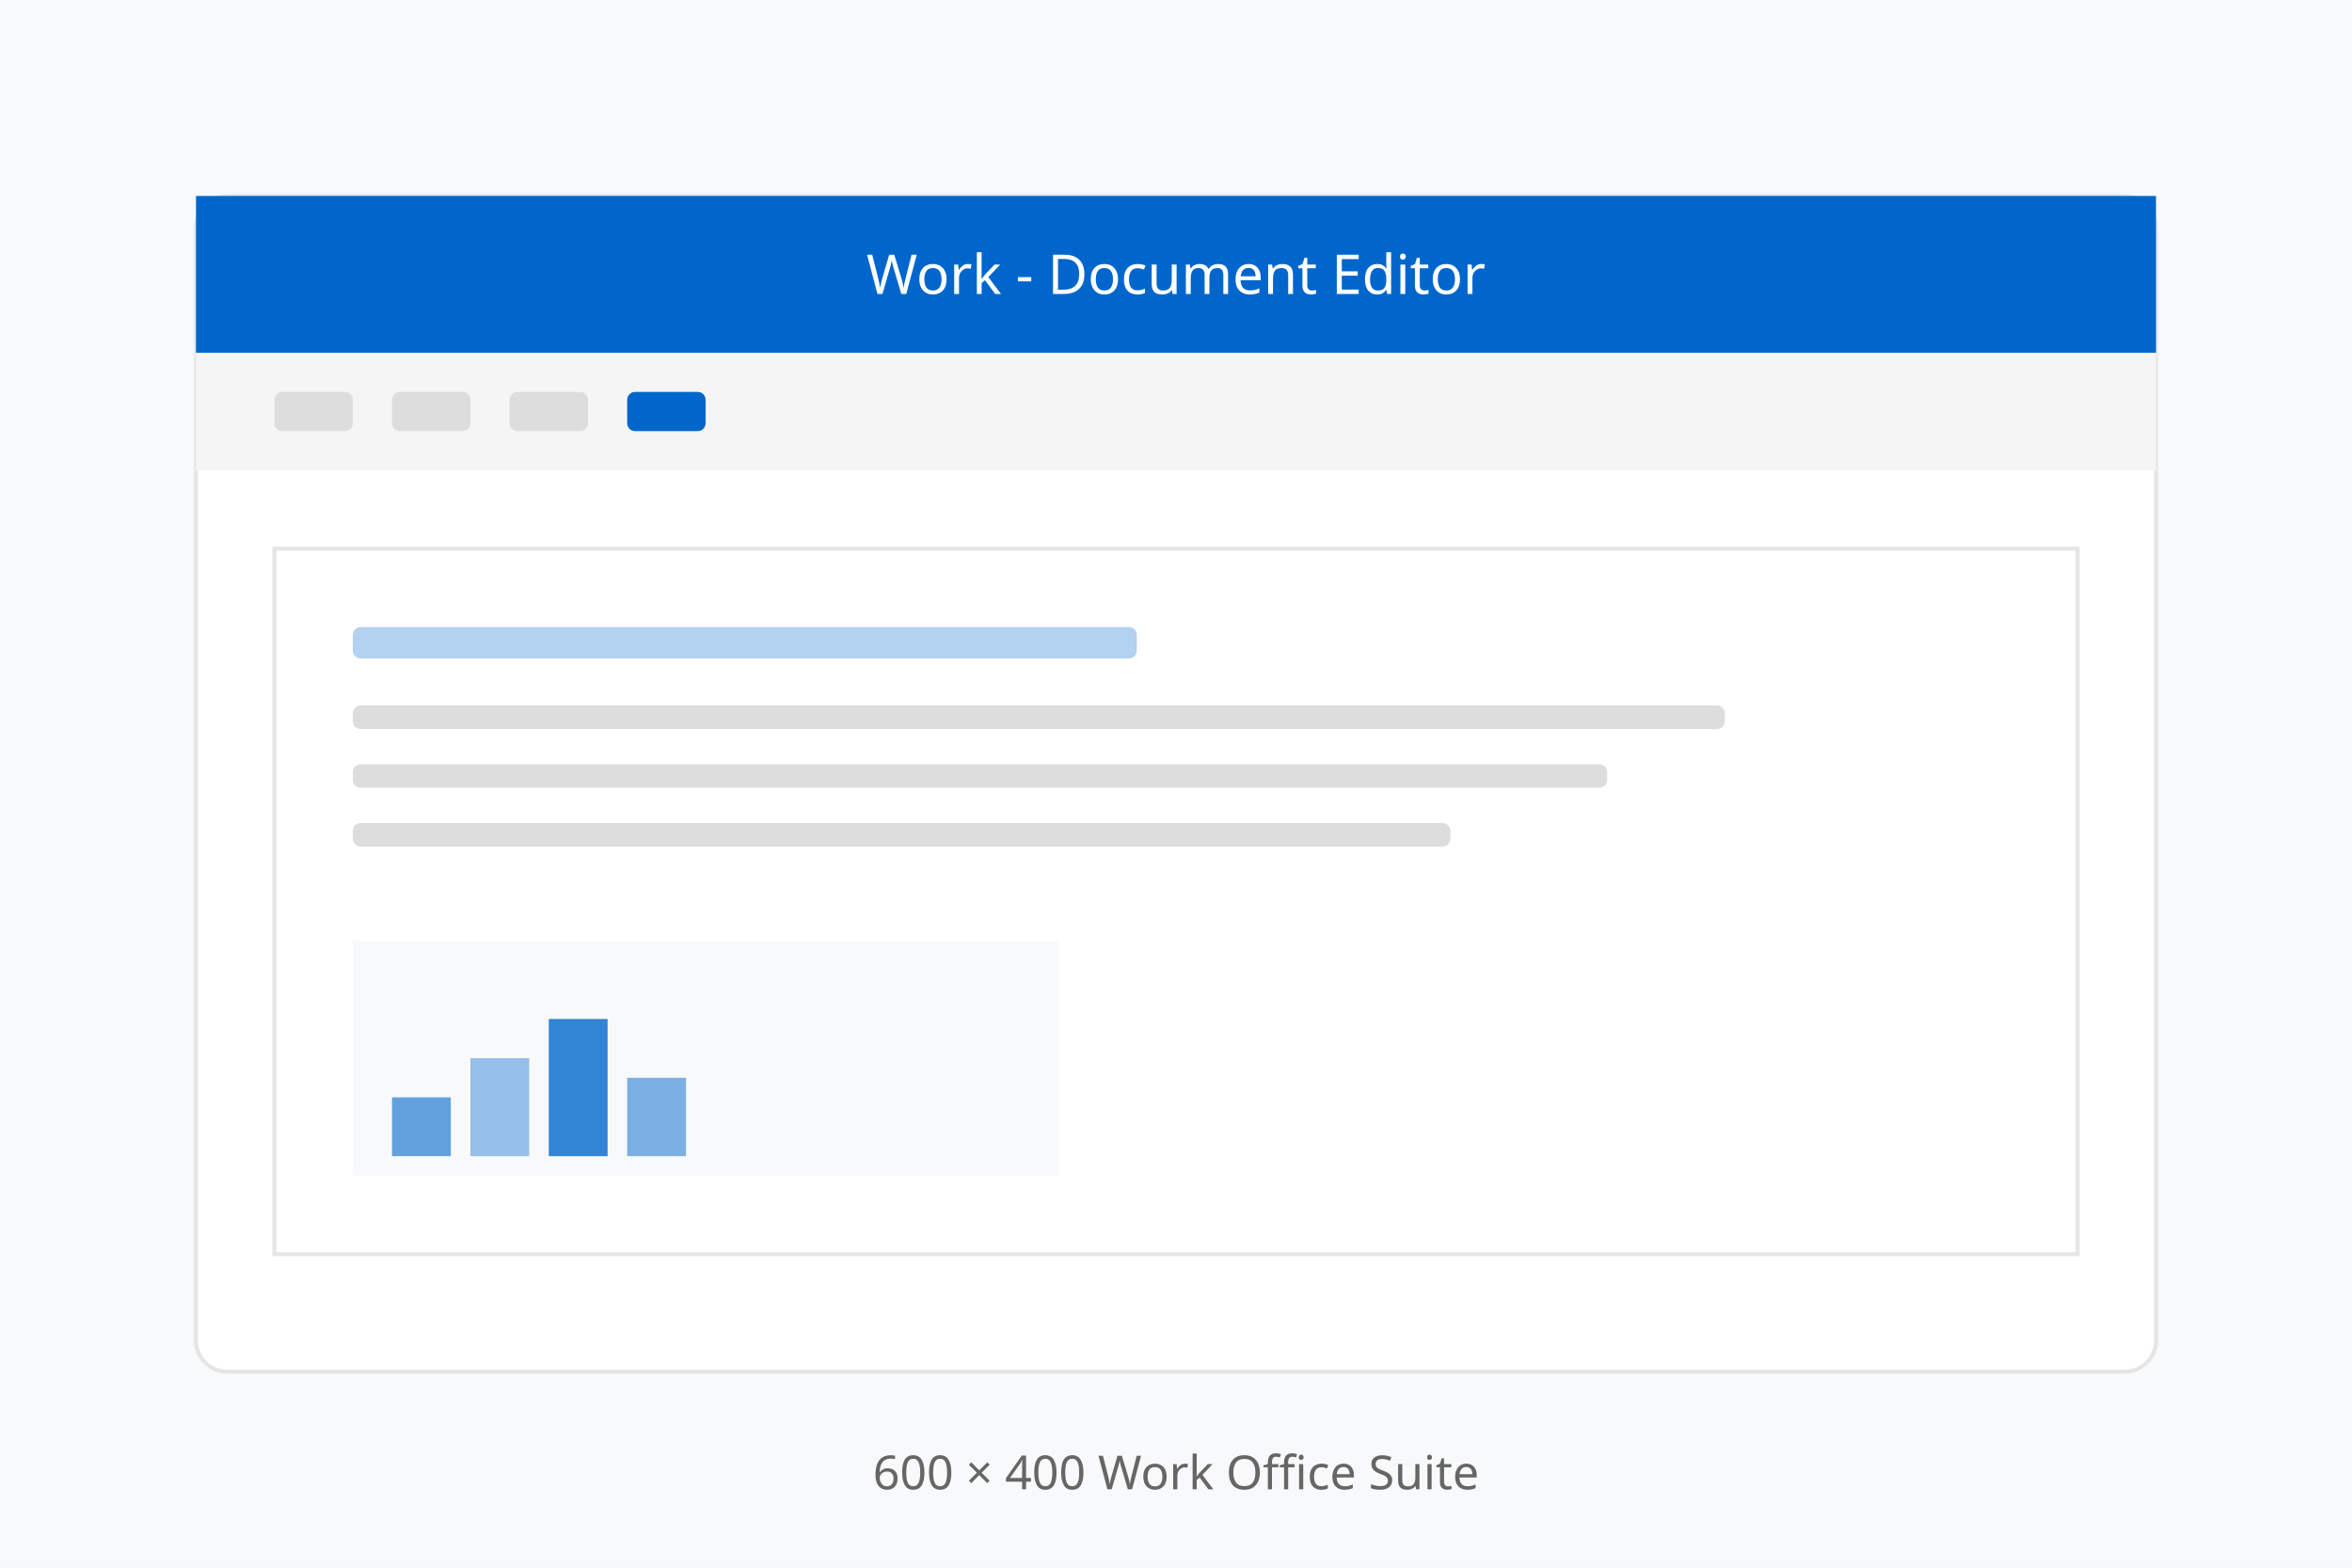
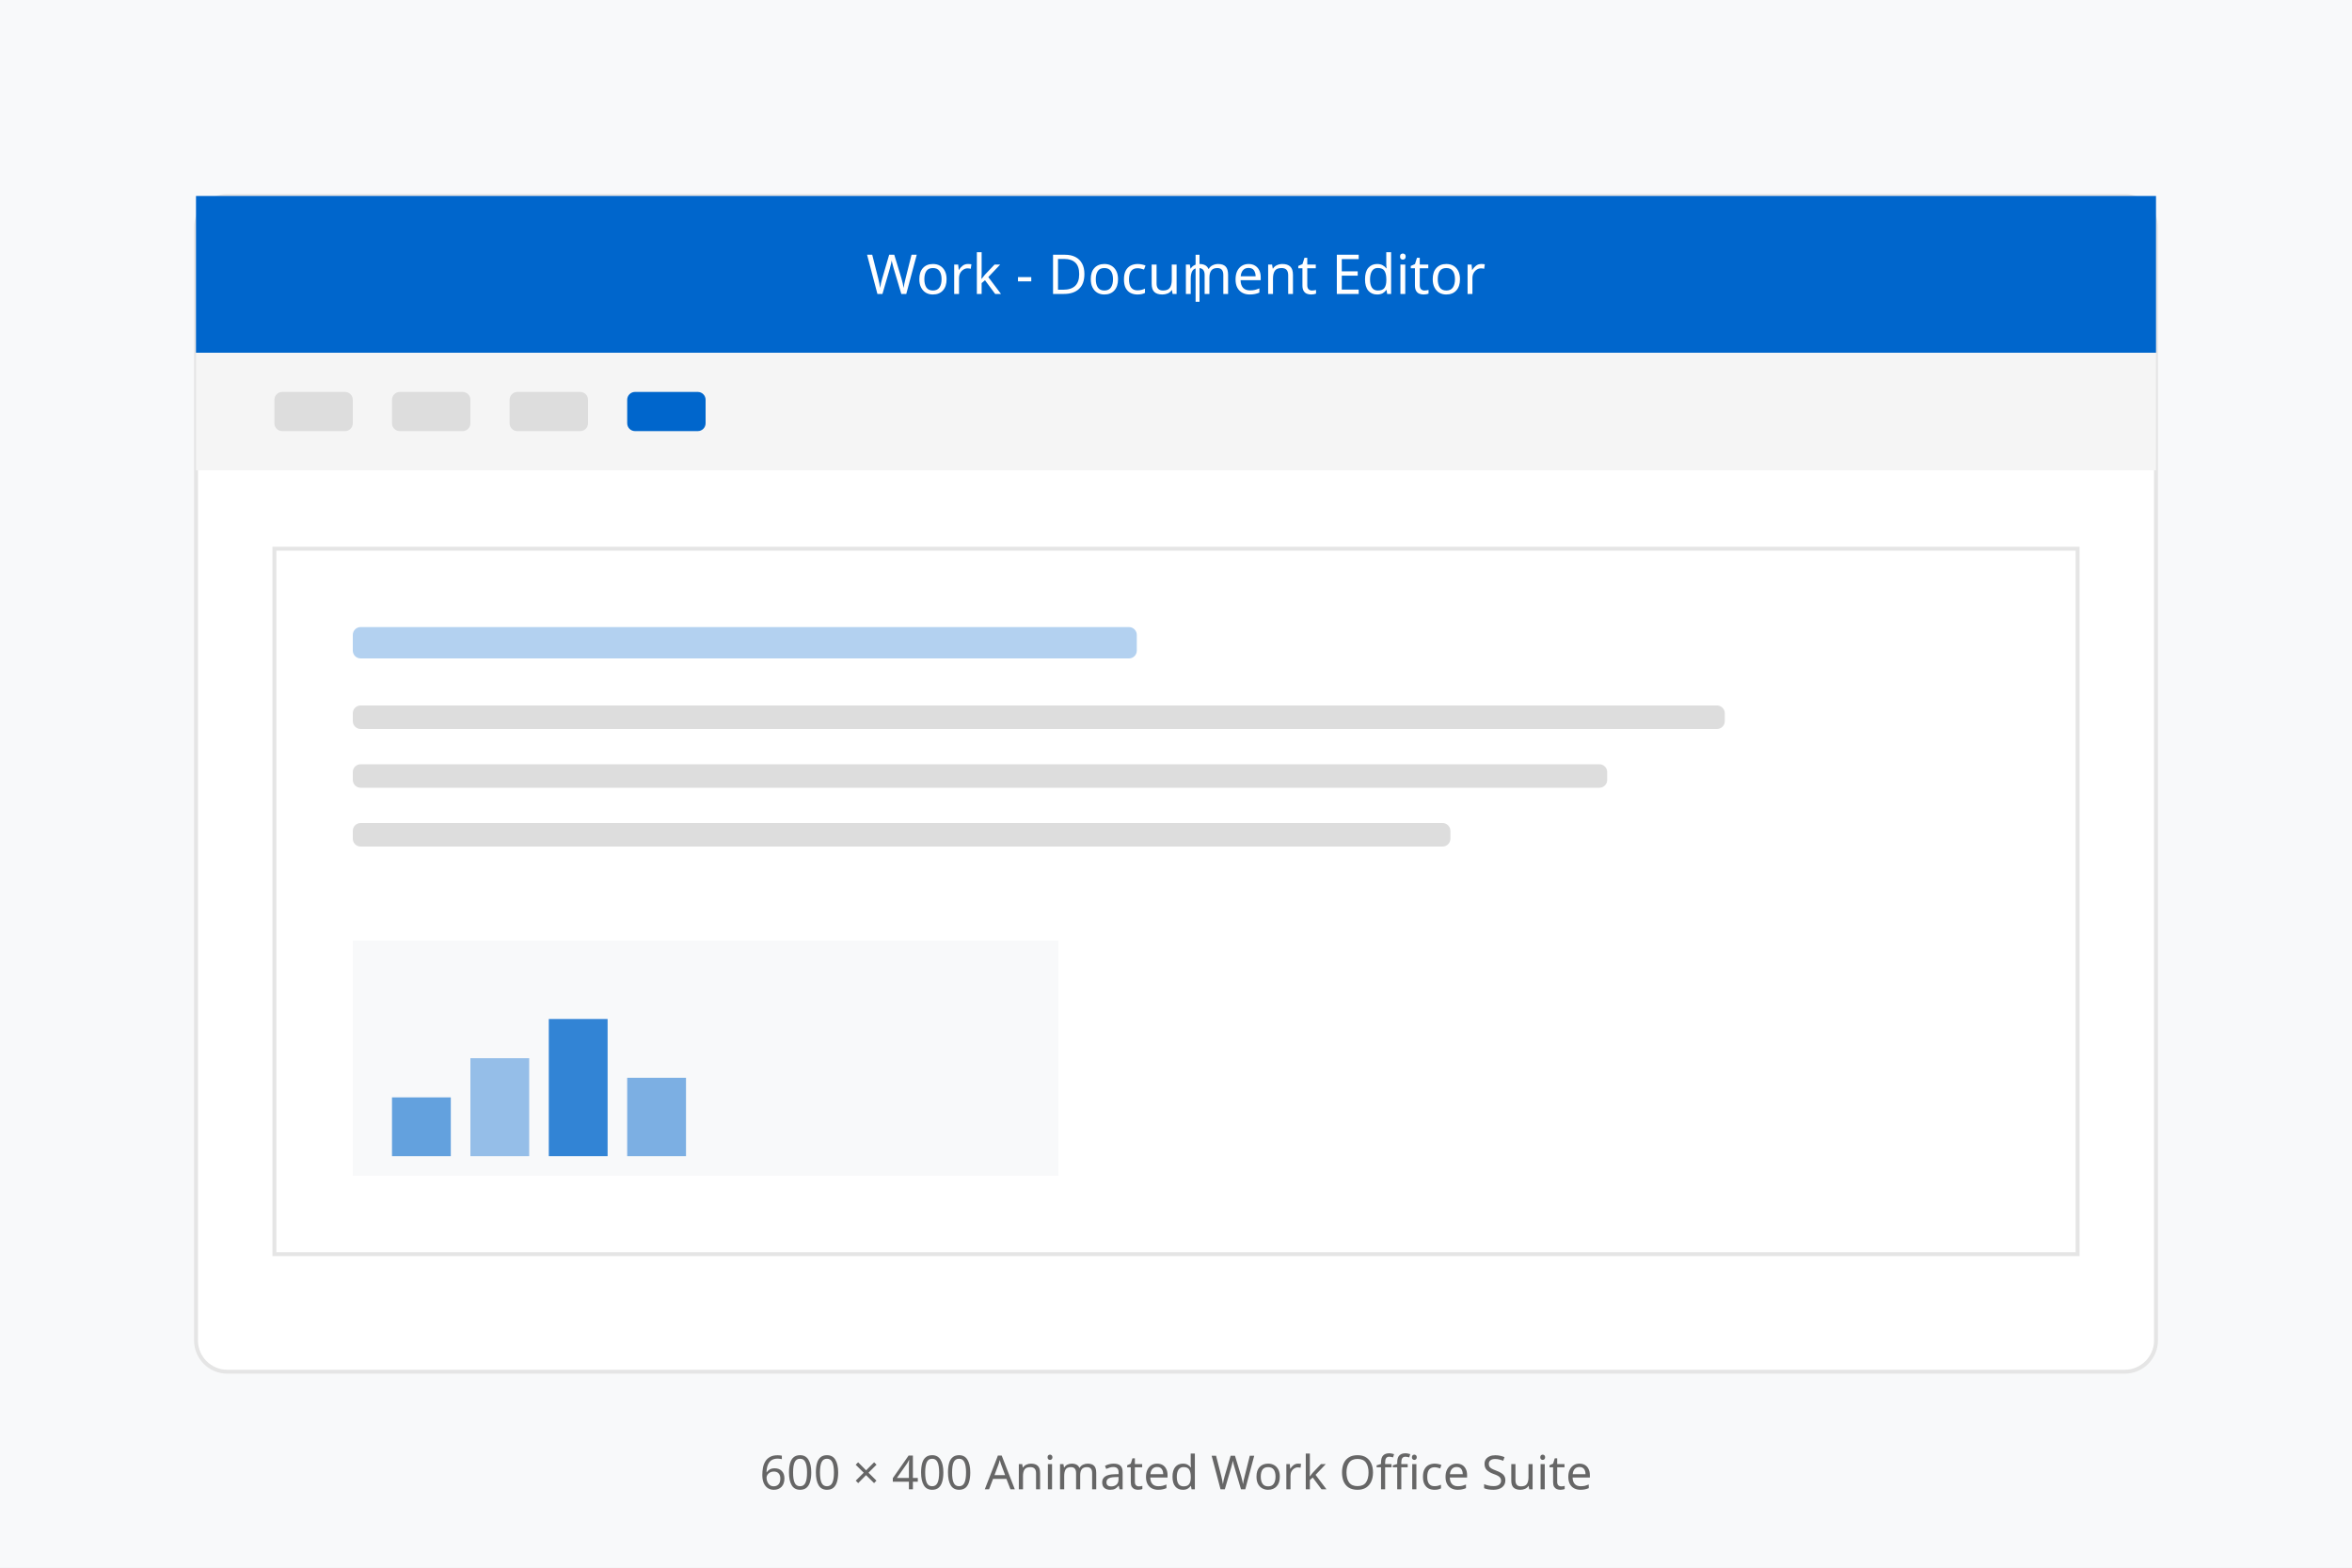
<svg xmlns="http://www.w3.org/2000/svg" width="600" height="400" viewBox="0 0 600 400" fill="none">
  <rect width="600" height="400" fill="#f8f9fa" />
  <rect x="50" y="50" width="500" height="300" fill="white" rx="8" stroke="#e5e5e5" />
-   <rect x="50" y="50" width="500" height="40" fill="#0066cc" rx="8 8 0 0" />
+   <rect x="50" y="50" width="500" height="40" fill="#0066cc" rx="8 8 0 0">
+     <animate attributeName="fill" values="#0066cc;#0052a3;#0066cc" dur="4s" repeatCount="indefinite" />
+   </rect>
  <text x="300" y="75" text-anchor="middle" fill="white" font-family="Outfit, sans-serif" font-size="14">Work - Document Editor</text>
+   <rect x="305" y="65" width="1" height="12" fill="white">
+     <animate attributeName="opacity" values="1;0;1" dur="1s" repeatCount="indefinite" />
+   </rect>
  <rect x="50" y="90" width="500" height="30" fill="#f5f5f5" />
  <rect x="70" y="100" width="20" height="10" fill="#ddd" rx="2" />
  <rect x="100" y="100" width="20" height="10" fill="#ddd" rx="2" />
  <rect x="130" y="100" width="20" height="10" fill="#ddd" rx="2" />
-   <rect x="160" y="100" width="20" height="10" fill="#0066cc" rx="2" />
+   <rect x="160" y="100" width="20" height="10" fill="#0066cc" rx="2">
+     <animate attributeName="opacity" values="0.8;1;0.8" dur="3s" repeatCount="indefinite" />
+   </rect>
  <rect x="70" y="140" width="460" height="180" fill="white" stroke="#e5e5e5" />
-   <rect x="90" y="160" width="200" height="8" fill="#0066cc" opacity="0.3" rx="2" />
-   <rect x="90" y="180" width="350" height="6" fill="#ddd" rx="2" />
-   <rect x="90" y="195" width="320" height="6" fill="#ddd" rx="2" />
-   <rect x="90" y="210" width="280" height="6" fill="#ddd" rx="2" />
+   <rect x="90" y="160" width="200" height="8" fill="#0066cc" opacity="0.3" rx="2">
+     <animate attributeName="width" values="0;200;200" dur="2s" begin="0s" fill="freeze" />
+   </rect>
+   <rect x="90" y="180" width="350" height="6" fill="#ddd" rx="2">
+     <animate attributeName="width" values="0;350;350" dur="2s" begin="0.5s" fill="freeze" />
+   </rect>
+   <rect x="90" y="195" width="320" height="6" fill="#ddd" rx="2">
+     <animate attributeName="width" values="0;320;320" dur="2s" begin="1s" fill="freeze" />
+   </rect>
+   <rect x="90" y="210" width="280" height="6" fill="#ddd" rx="2">
+     <animate attributeName="width" values="0;280;280" dur="2s" begin="1.5s" fill="freeze" />
+   </rect>
  <rect x="90" y="240" width="180" height="60" fill="#f8f9fa" />
-   <rect x="100" y="280" width="15" height="15" fill="#0066cc" opacity="0.6" />
-   <rect x="120" y="270" width="15" height="25" fill="#0066cc" opacity="0.4" />
-   <rect x="140" y="260" width="15" height="35" fill="#0066cc" opacity="0.8" />
-   <rect x="160" y="275" width="15" height="20" fill="#0066cc" opacity="0.5" />
-   <text x="300" y="380" text-anchor="middle" fill="#666" font-family="Outfit, sans-serif" font-size="12">600 × 400 Work Office Suite</text>
+   <rect x="100" y="280" width="15" height="15" fill="#0066cc" opacity="0.6">
+     <animate attributeName="height" values="0;15;15" dur="1.5s" begin="2s" fill="freeze" />
+     <animate attributeName="y" values="295;280;280" dur="1.5s" begin="2s" fill="freeze" />
+   </rect>
+   <rect x="120" y="270" width="15" height="25" fill="#0066cc" opacity="0.4">
+     <animate attributeName="height" values="0;25;25" dur="1.5s" begin="2.2s" fill="freeze" />
+     <animate attributeName="y" values="295;270;270" dur="1.5s" begin="2.2s" fill="freeze" />
+   </rect>
+   <rect x="140" y="260" width="15" height="35" fill="#0066cc" opacity="0.8">
+     <animate attributeName="height" values="0;35;35" dur="1.5s" begin="2.4s" fill="freeze" />
+     <animate attributeName="y" values="295;260;260" dur="1.5s" begin="2.4s" fill="freeze" />
+   </rect>
+   <rect x="160" y="275" width="15" height="20" fill="#0066cc" opacity="0.5">
+     <animate attributeName="height" values="0;20;20" dur="1.5s" begin="2.6s" fill="freeze" />
+     <animate attributeName="y" values="295;275;275" dur="1.5s" begin="2.6s" fill="freeze" />
+   </rect>
+   <rect x="400" y="250" width="120" height="40" fill="white" stroke="#0066cc" rx="4" opacity="0">
+     <animate attributeName="opacity" values="0;1;1;0" dur="3s" begin="3s" repeatCount="indefinite" />
+     <animateTransform attributeName="transform" type="translate" values="0,10; 0,0; 0,0; 0,-10" dur="3s" begin="3s" repeatCount="indefinite" />
+   </rect>
+   <text x="460" y="268" text-anchor="middle" fill="#0066cc" font-family="Outfit, sans-serif" font-size="10" opacity="0">
+     Document Saved
+     <animate attributeName="opacity" values="0;1;1;0" dur="3s" begin="3s" repeatCount="indefinite" />
+   </text>
+   <text x="460" y="280" text-anchor="middle" fill="#666" font-family="Outfit, sans-serif" font-size="8" opacity="0">
+     Auto-save enabled
+     <animate attributeName="opacity" values="0;1;1;0" dur="3s" begin="3s" repeatCount="indefinite" />
+   </text>
+   <text x="300" y="380" text-anchor="middle" fill="#666" font-family="Outfit, sans-serif" font-size="12">600 × 400 Animated Work Office Suite</text>
</svg>
